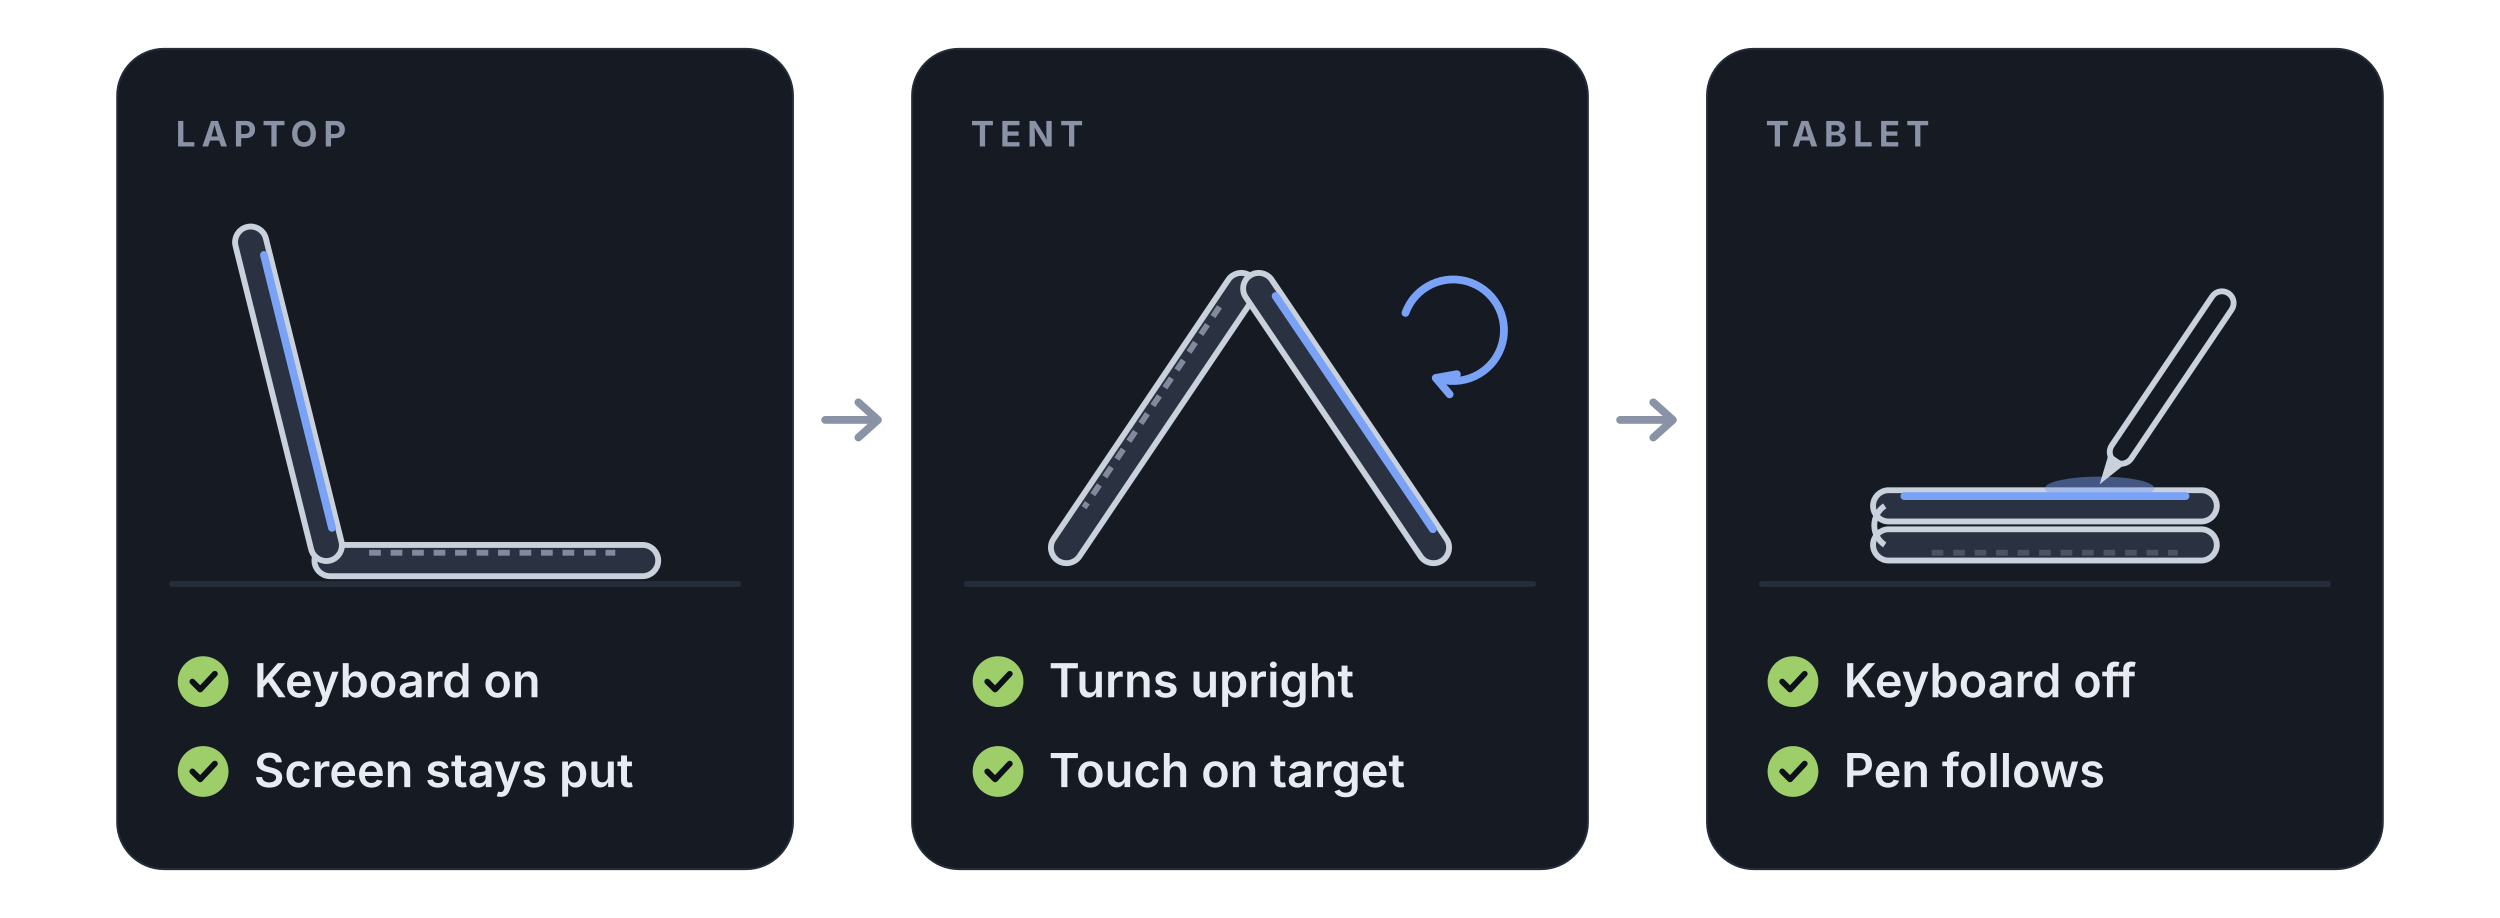
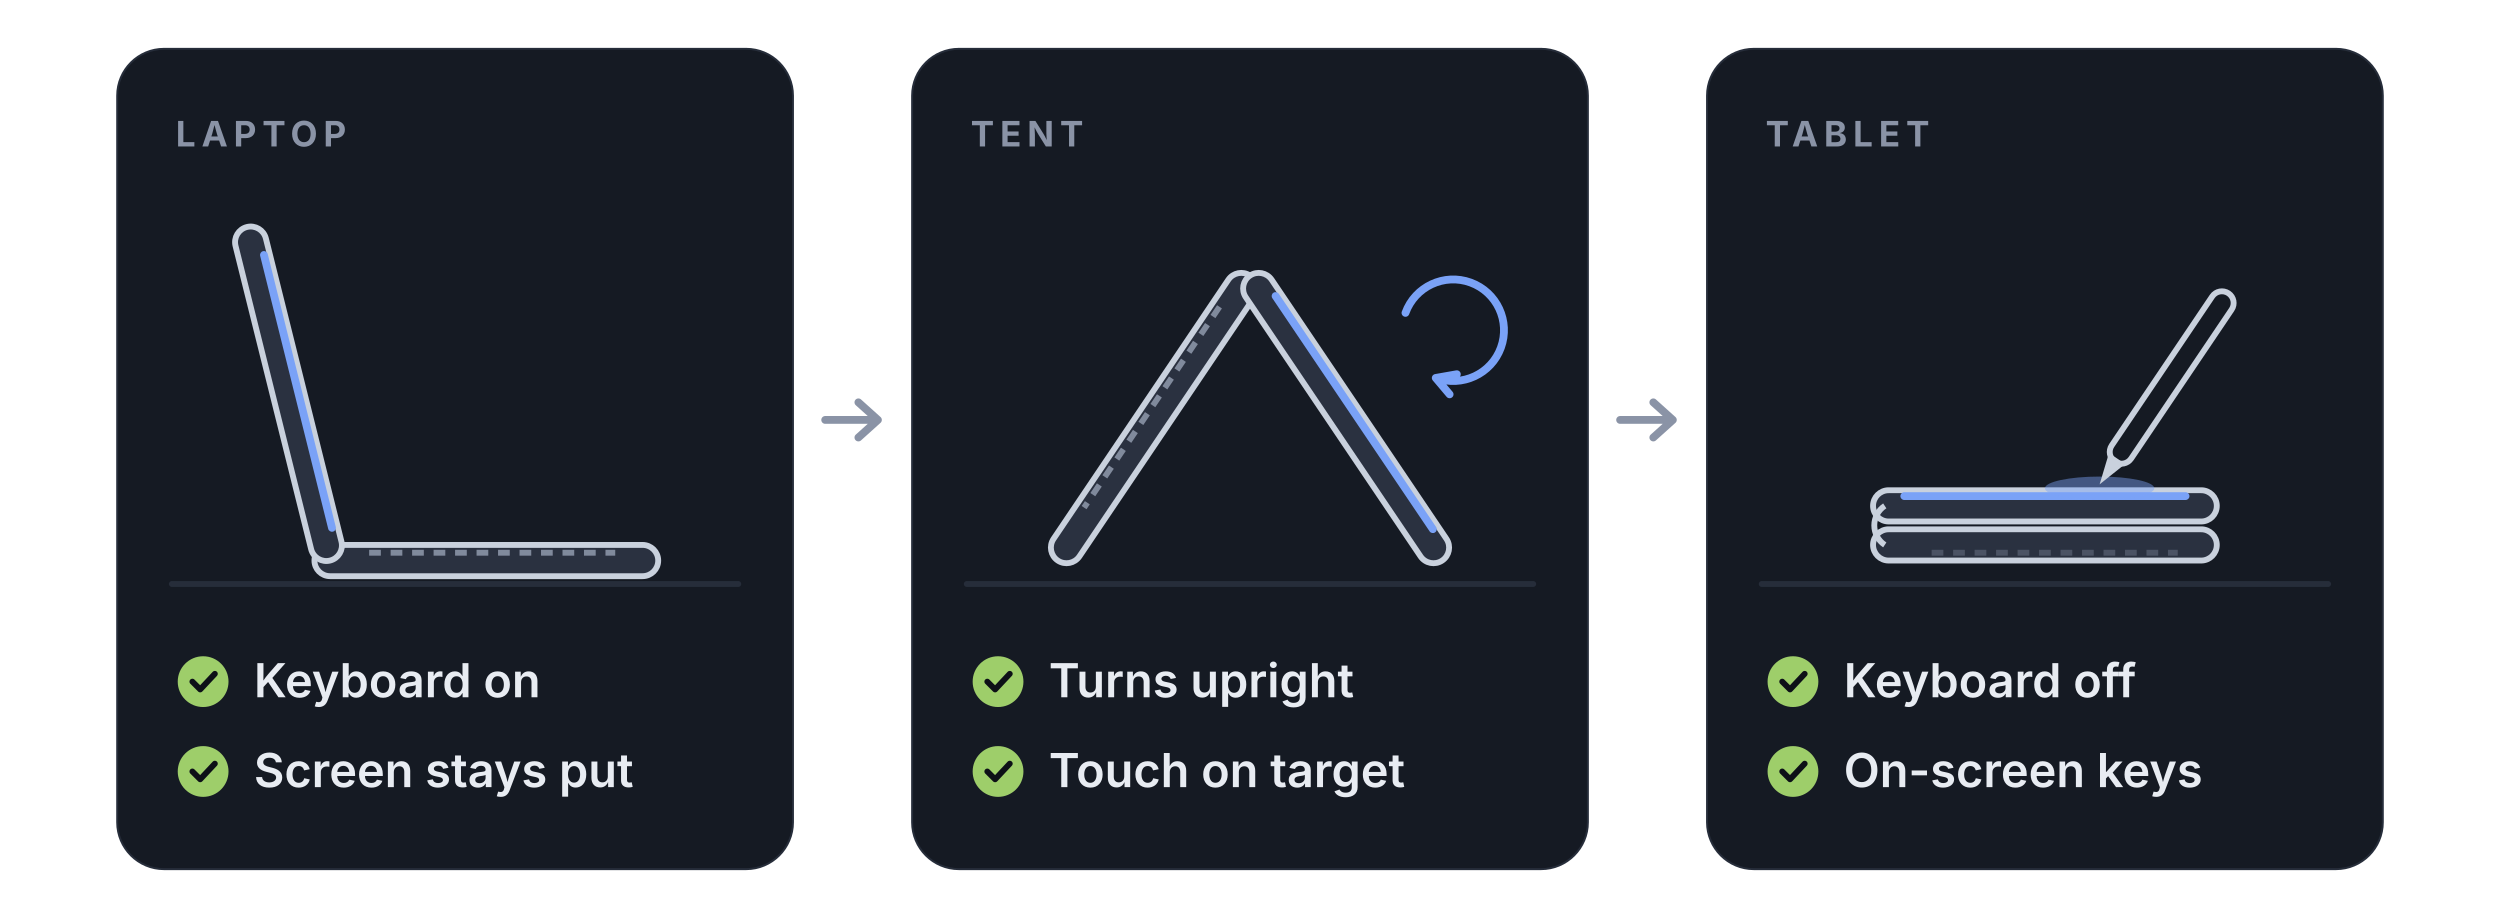
<svg xmlns="http://www.w3.org/2000/svg" width="1280" height="470" viewBox="0 0 1280 470">
  <rect x="60" y="25" width="346" height="420" rx="24" fill="#151a23" stroke="#262d3a" />
  <text x="90" y="75" font-family="Inter, 'Segoe UI', 'Helvetica Neue', Arial, 'Noto Sans', sans-serif" font-size="18" font-weight="700" letter-spacing="3" fill="#8a93a6">LAPTOP</text>
  <path d="M88 299 H378" stroke="#262d3a" stroke-width="3" stroke-linecap="round" />
  <rect x="161.0" y="279.0" width="176" height="16" rx="8.0" fill="#2a3140" stroke="#c9d1dd" stroke-width="3" />
  <path d="M189.0 283 H315.0" stroke="#8a93a6" stroke-width="3" stroke-dasharray="6 5" opacity="0.9" />
  <g transform="rotate(-14 169.0 287)">
    <rect x="161.0" y="111" width="16" height="176" rx="8.0" fill="#2a3140" stroke="#c9d1dd" stroke-width="3" />
    <rect x="172.0" y="125" width="4" height="148" rx="2" fill="#7aa2f7" />
  </g>
  <circle cx="104" cy="349" r="13" fill="#9ece6a" />
  <path d="M98.5 349 l4 4 l7.5 -8" stroke="#0d1017" stroke-width="3" stroke-linecap="round" stroke-linejoin="round" fill="none" />
  <text x="130" y="357" font-family="Inter, 'Segoe UI', 'Helvetica Neue', Arial, 'Noto Sans', sans-serif" font-size="24" font-weight="600" fill="#e8ecf2">Keyboard on</text>
  <circle cx="104" cy="395" r="13" fill="#9ece6a" />
  <path d="M98.5 395 l4 4 l7.5 -8" stroke="#0d1017" stroke-width="3" stroke-linecap="round" stroke-linejoin="round" fill="none" />
  <text x="130" y="403" font-family="Inter, 'Segoe UI', 'Helvetica Neue', Arial, 'Noto Sans', sans-serif" font-size="24" font-weight="600" fill="#e8ecf2">Screen stays put</text>
  <path d="M422.5 215 H448.5 M439.5 206 L449.5 215 L439.5 224" stroke="#8a93a6" stroke-width="4" fill="none" stroke-linecap="round" stroke-linejoin="round" />
  <rect x="467" y="25" width="346" height="420" rx="24" fill="#151a23" stroke="#262d3a" />
  <text x="497" y="75" font-family="Inter, 'Segoe UI', 'Helvetica Neue', Arial, 'Noto Sans', sans-serif" font-size="18" font-weight="700" letter-spacing="3" fill="#8a93a6">TENT</text>
  <path d="M495 299 H785" stroke="#262d3a" stroke-width="3" stroke-linecap="round" />
  <g transform="rotate(34 640.0 141.0894)">
    <rect x="632.0" y="141.089" width="16" height="176" rx="8.0" fill="#2a3140" stroke="#c9d1dd" stroke-width="3" />
    <path d="M636.0 163.089 V287.089" stroke="#8a93a6" stroke-width="3" stroke-dasharray="6 5" opacity="0.9" />
  </g>
  <g transform="rotate(-34 640.0 141.0894)">
    <rect x="632.0" y="141.089" width="16" height="176" rx="8.0" fill="#2a3140" stroke="#c9d1dd" stroke-width="3" />
    <rect x="643.0" y="155.089" width="4" height="148" rx="2" fill="#7aa2f7" />
  </g>
  <path d="M719.6 160.2 A26 26 0 1 1 735.1 193.5 M735.1 193.5 l10.8 -1.9 M735.1 193.5 l7.1 8.4" stroke="#7aa2f7" stroke-width="4" fill="none" stroke-linecap="round" stroke-linejoin="round" />
  <circle cx="511" cy="349" r="13" fill="#9ece6a" />
  <path d="M505.5 349 l4 4 l7.5 -8" stroke="#0d1017" stroke-width="3" stroke-linecap="round" stroke-linejoin="round" fill="none" />
  <text x="537" y="357" font-family="Inter, 'Segoe UI', 'Helvetica Neue', Arial, 'Noto Sans', sans-serif" font-size="24" font-weight="600" fill="#e8ecf2">Turns upright</text>
  <circle cx="511" cy="395" r="13" fill="#9ece6a" />
  <path d="M505.5 395 l4 4 l7.5 -8" stroke="#0d1017" stroke-width="3" stroke-linecap="round" stroke-linejoin="round" fill="none" />
  <text x="537" y="403" font-family="Inter, 'Segoe UI', 'Helvetica Neue', Arial, 'Noto Sans', sans-serif" font-size="24" font-weight="600" fill="#e8ecf2">Touch on target</text>
  <path d="M829.5 215 H855.5 M846.5 206 L856.5 215 L846.5 224" stroke="#8a93a6" stroke-width="4" fill="none" stroke-linecap="round" stroke-linejoin="round" />
  <rect x="874" y="25" width="346" height="420" rx="24" fill="#151a23" stroke="#262d3a" />
  <text x="904" y="75" font-family="Inter, 'Segoe UI', 'Helvetica Neue', Arial, 'Noto Sans', sans-serif" font-size="18" font-weight="700" letter-spacing="3" fill="#8a93a6">TABLET</text>
  <path d="M902 299 H1192" stroke="#262d3a" stroke-width="3" stroke-linecap="round" />
  <rect x="959.0" y="271.0" width="176" height="16" rx="8.0" fill="#2a3140" stroke="#c9d1dd" stroke-width="3" />
  <path d="M989.0 283.0 H1115.0" stroke="#8a93a6" stroke-width="3" stroke-dasharray="6 5" opacity="0.35" />
  <rect x="959.0" y="251.0" width="176" height="16" rx="8.0" fill="#2a3140" stroke="#c9d1dd" stroke-width="3" />
  <rect x="973.0" y="252.0" width="148" height="4" rx="2" fill="#7aa2f7" />
  <path d="M965.0 259.0 A12.0 12.0 0 0 0 965.0 279.0" stroke="#c9d1dd" stroke-width="3" fill="none" />
  <ellipse cx="1075.0" cy="250.0" rx="28" ry="6" fill="#7aa2f7" opacity="0.45" />
  <g transform="rotate(34 1075.0 248.0)">
    <rect x="1069.0" y="130.0" width="12" height="104" rx="6" fill="#151a23" stroke="#c9d1dd" stroke-width="3" />
    <path d="M1070.0 232.0 L1075.0 248.0 L1080.0 232.0" fill="#c9d1dd" />
  </g>
  <circle cx="918" cy="349" r="13" fill="#9ece6a" />
  <path d="M912.5 349 l4 4 l7.5 -8" stroke="#0d1017" stroke-width="3" stroke-linecap="round" stroke-linejoin="round" fill="none" />
  <text x="944" y="357" font-family="Inter, 'Segoe UI', 'Helvetica Neue', Arial, 'Noto Sans', sans-serif" font-size="24" font-weight="600" fill="#e8ecf2">Keyboard off</text>
  <circle cx="918" cy="395" r="13" fill="#9ece6a" />
  <path d="M912.5 395 l4 4 l7.5 -8" stroke="#0d1017" stroke-width="3" stroke-linecap="round" stroke-linejoin="round" fill="none" />
-   <text x="944" y="403" font-family="Inter, 'Segoe UI', 'Helvetica Neue', Arial, 'Noto Sans', sans-serif" font-size="24" font-weight="600" fill="#e8ecf2">Pen follows</text>
+   <text x="944" y="403" font-family="Inter, 'Segoe UI', 'Helvetica Neue', Arial, 'Noto Sans', sans-serif" font-size="24" font-weight="600" fill="#e8ecf2">On-screen keys</text>
</svg>
